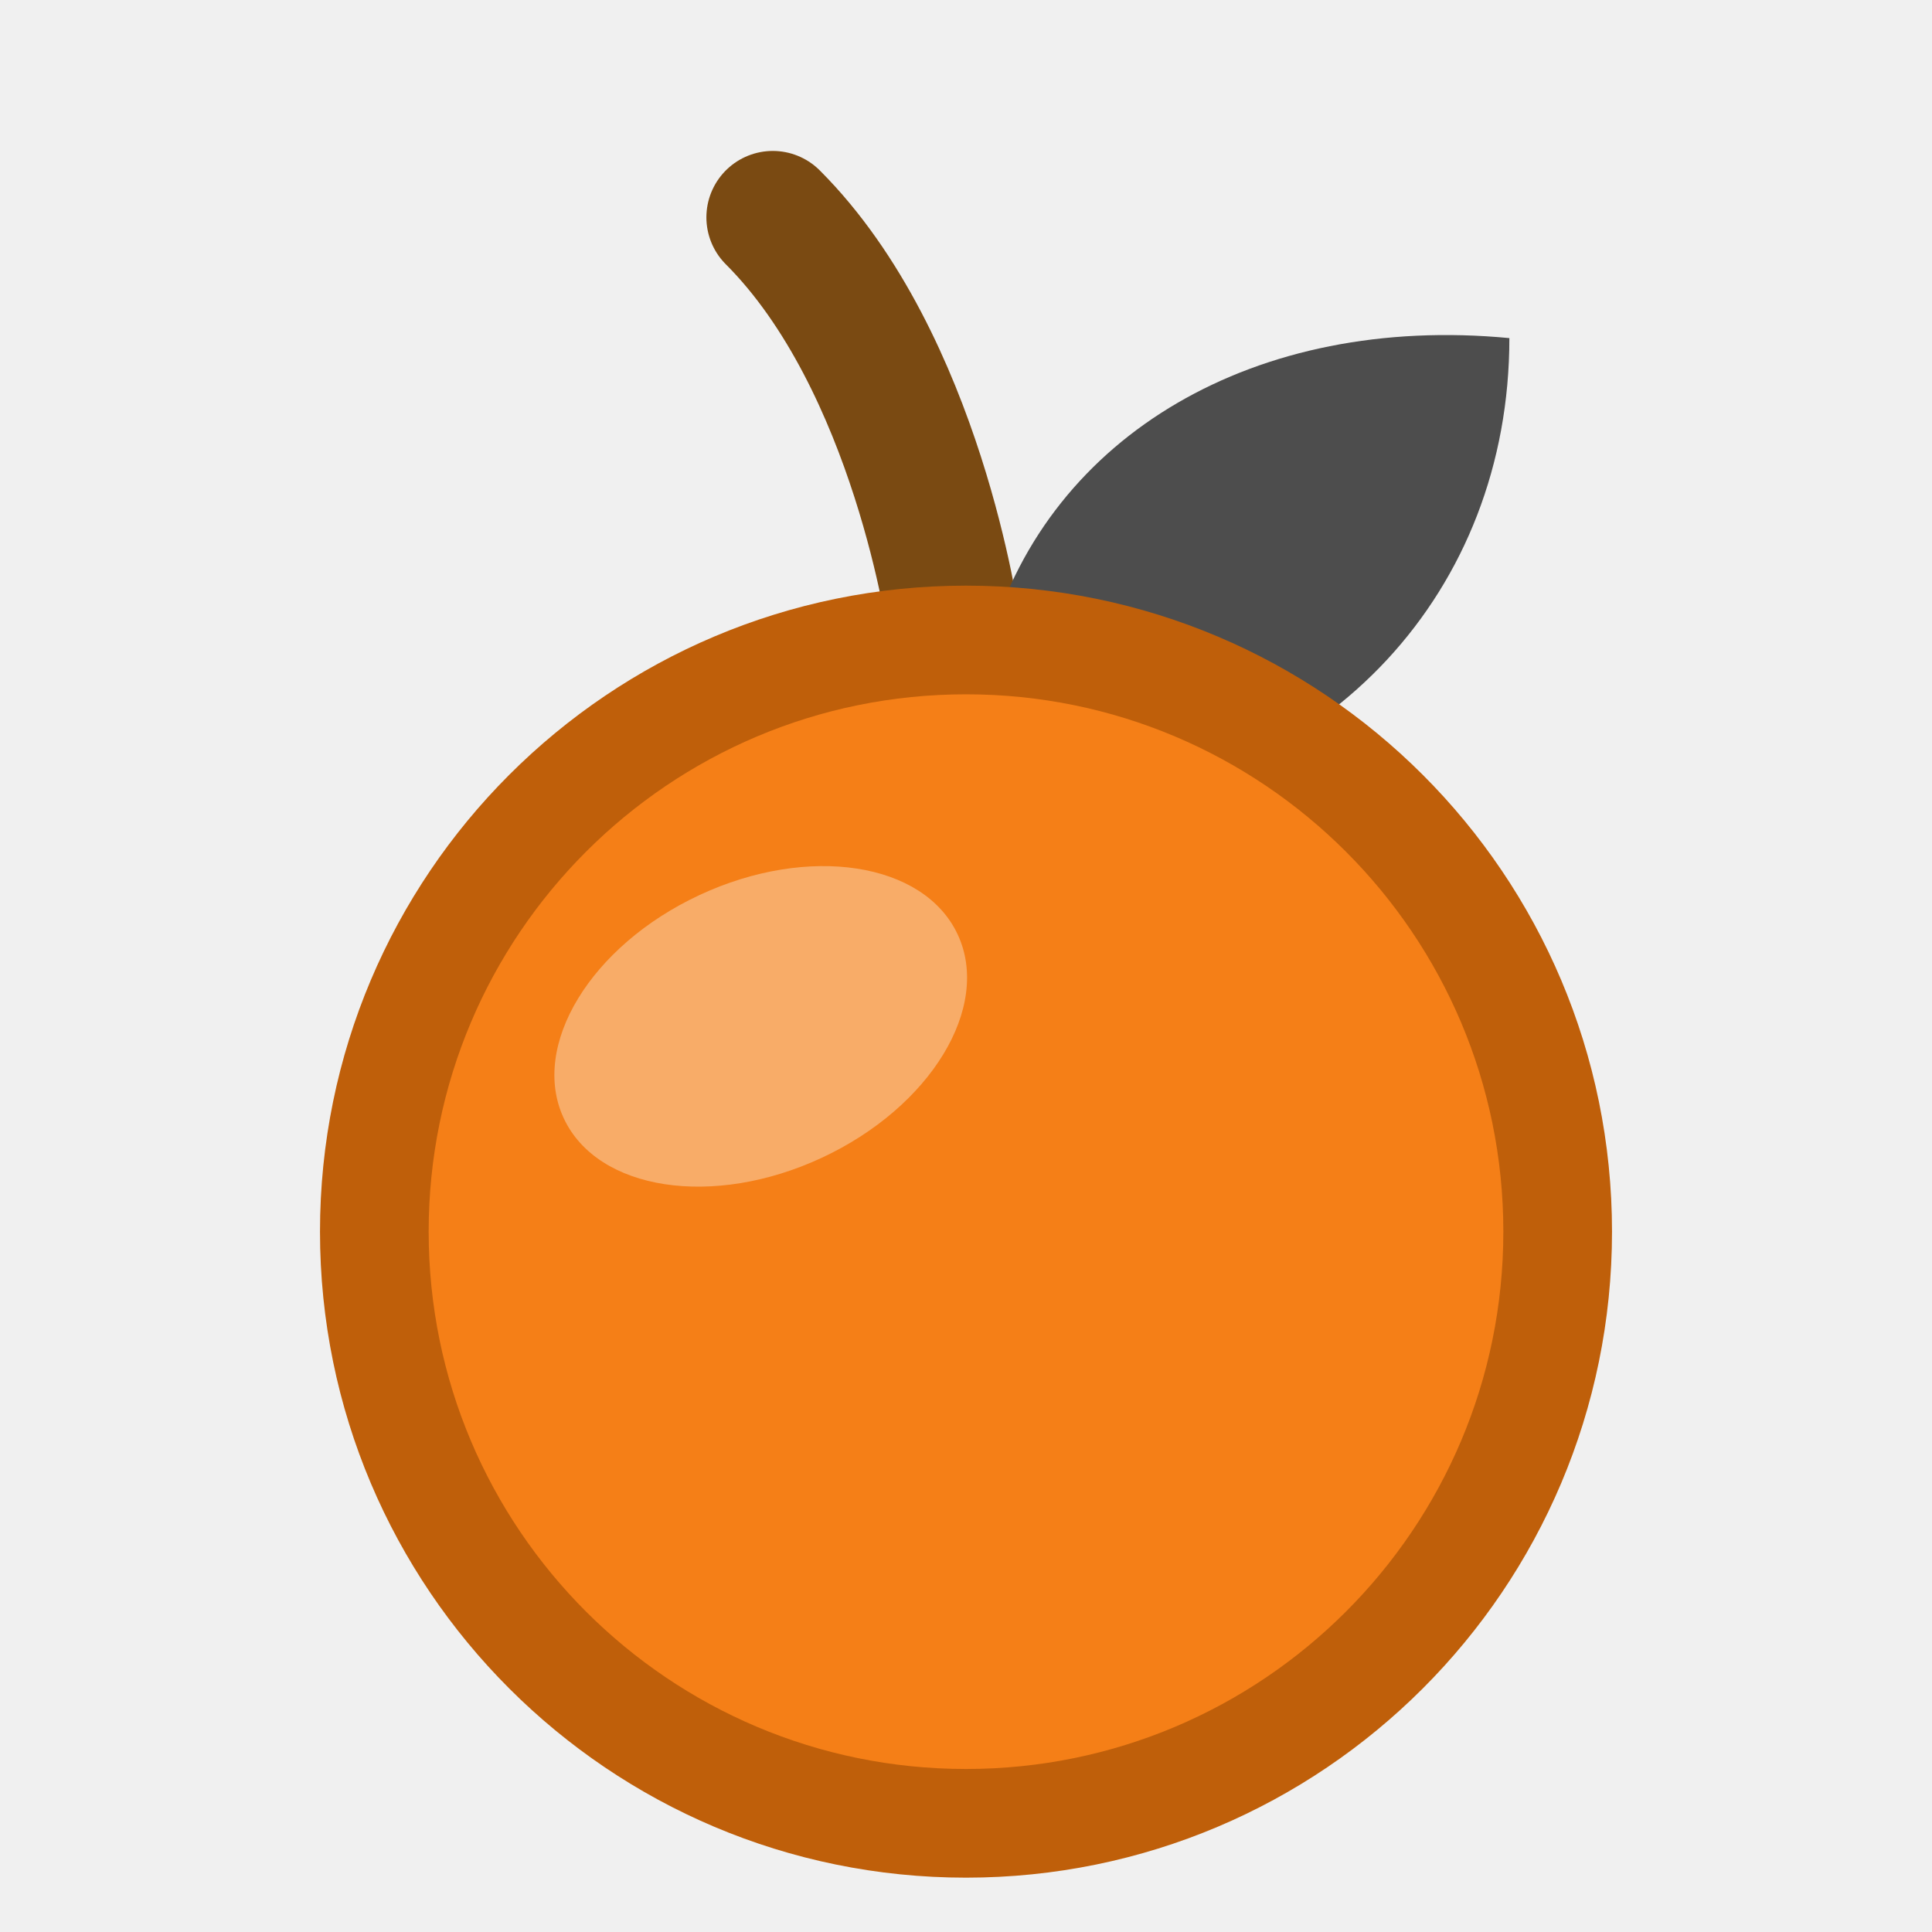
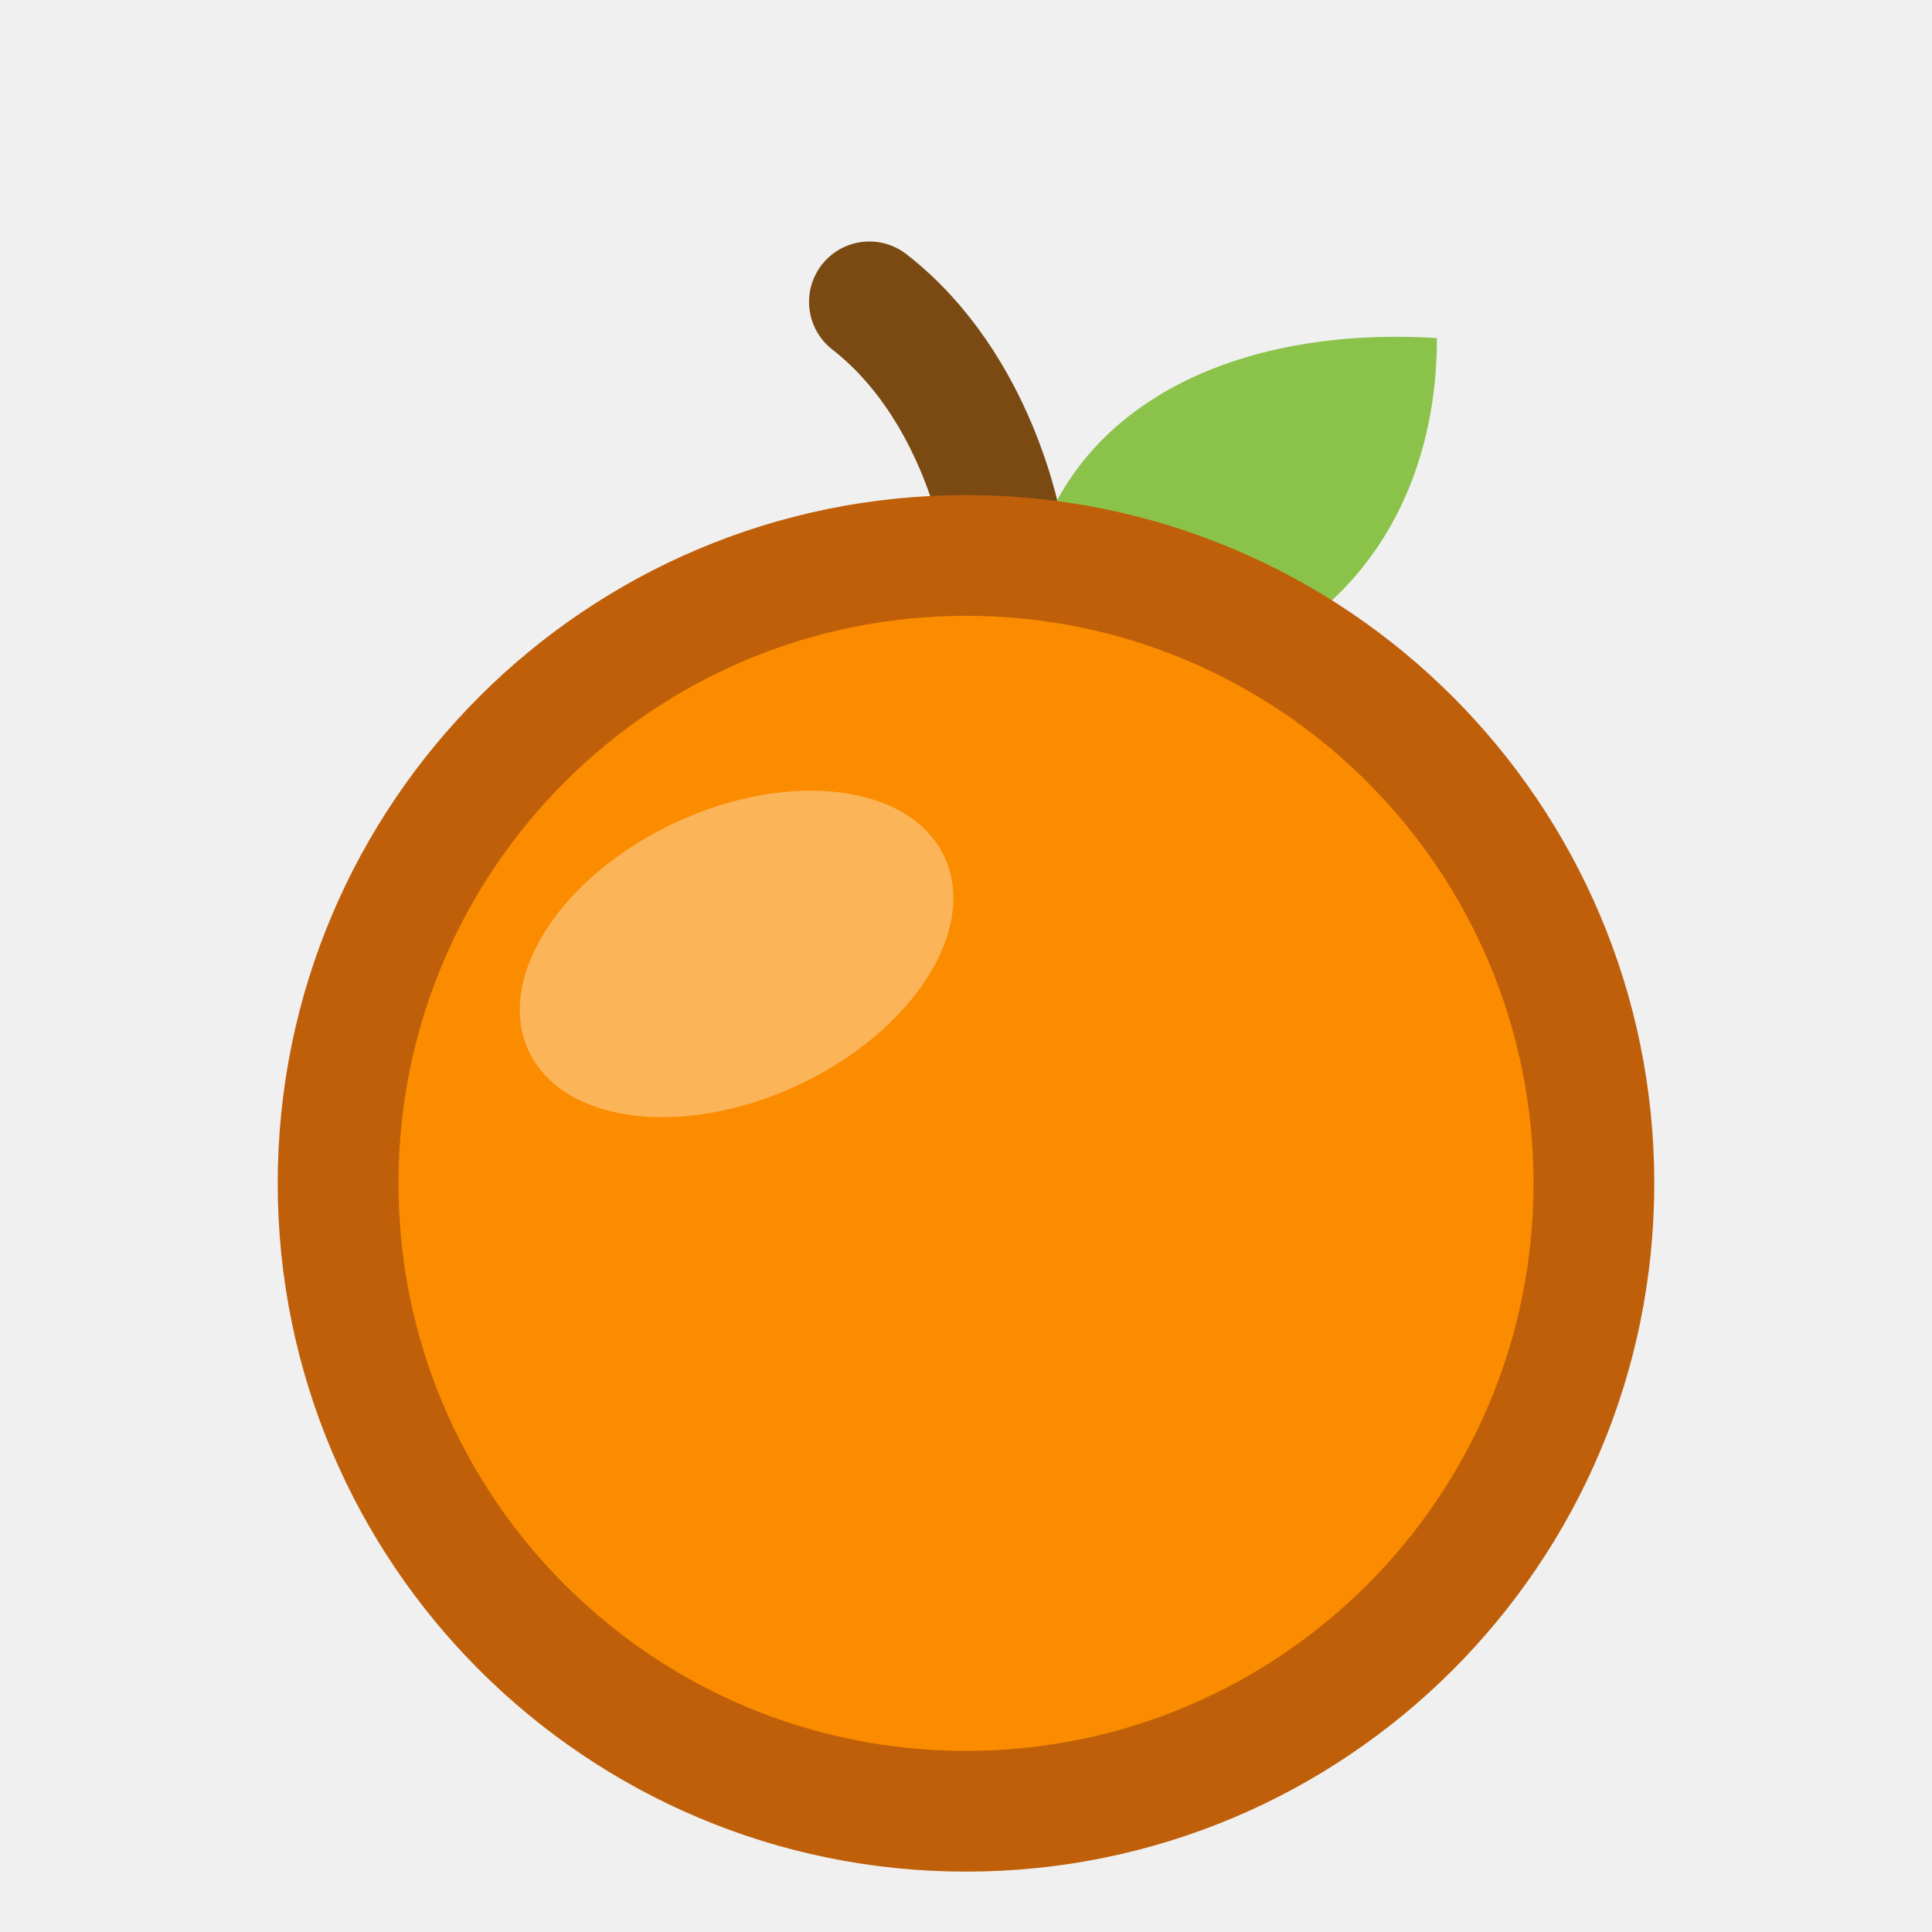
<svg xmlns="http://www.w3.org/2000/svg" width="16" height="16" viewBox="0 0 16 16">
-   <path d="M 7.9 5.2 C 7.9 5.2 7.6 3.0 6.4 1.8" stroke="#7a4a12" stroke-width="1.1" fill="none" stroke-linecap="round" />
-   <path d="M 8.2 5.3 C 8.7 3.6 10.4 2.6 12.5 2.8 C 12.5 4.9 11.0 6.5 8.9 6.7 C 8.6 6.6 8.4 6.0 8.2 5.3 Z" fill="#4d4d4d" />
-   <circle cx="8" cy="10.2" r="4.9" fill="#f57f17" stroke="#bf5f0a" stroke-width="0.9" />
-   <ellipse cx="6.3" cy="8.5" rx="1.8" ry="1.2" fill="#ffffff" opacity="0.35" transform="rotate(-25 6.3 8.5)" />
+   <path d="M 8.3 4.4 C 8.3 4.4 8.1 3.2 7.2 2.5" stroke="#7a4a12" stroke-width="1" fill="none" stroke-linecap="round" />
+   <path d="M 8.6 4.5 C 9.0 3.3 10.3 2.7 11.9 2.8 C 11.9 4.4 10.9 5.6 9.2 5.7 C 9.0 5.6 8.8 5.1 8.6 4.5 Z" fill="#8bc34a" />
+   <circle cx="8" cy="9.8" r="5.2" fill="#fb8c00" stroke="#bf5f0a" stroke-width="1" />
+   <ellipse cx="6.1" cy="7.9" rx="1.9" ry="1.2" fill="#ffffff" opacity="0.35" transform="rotate(-25 6.1 7.9)" />
</svg>
